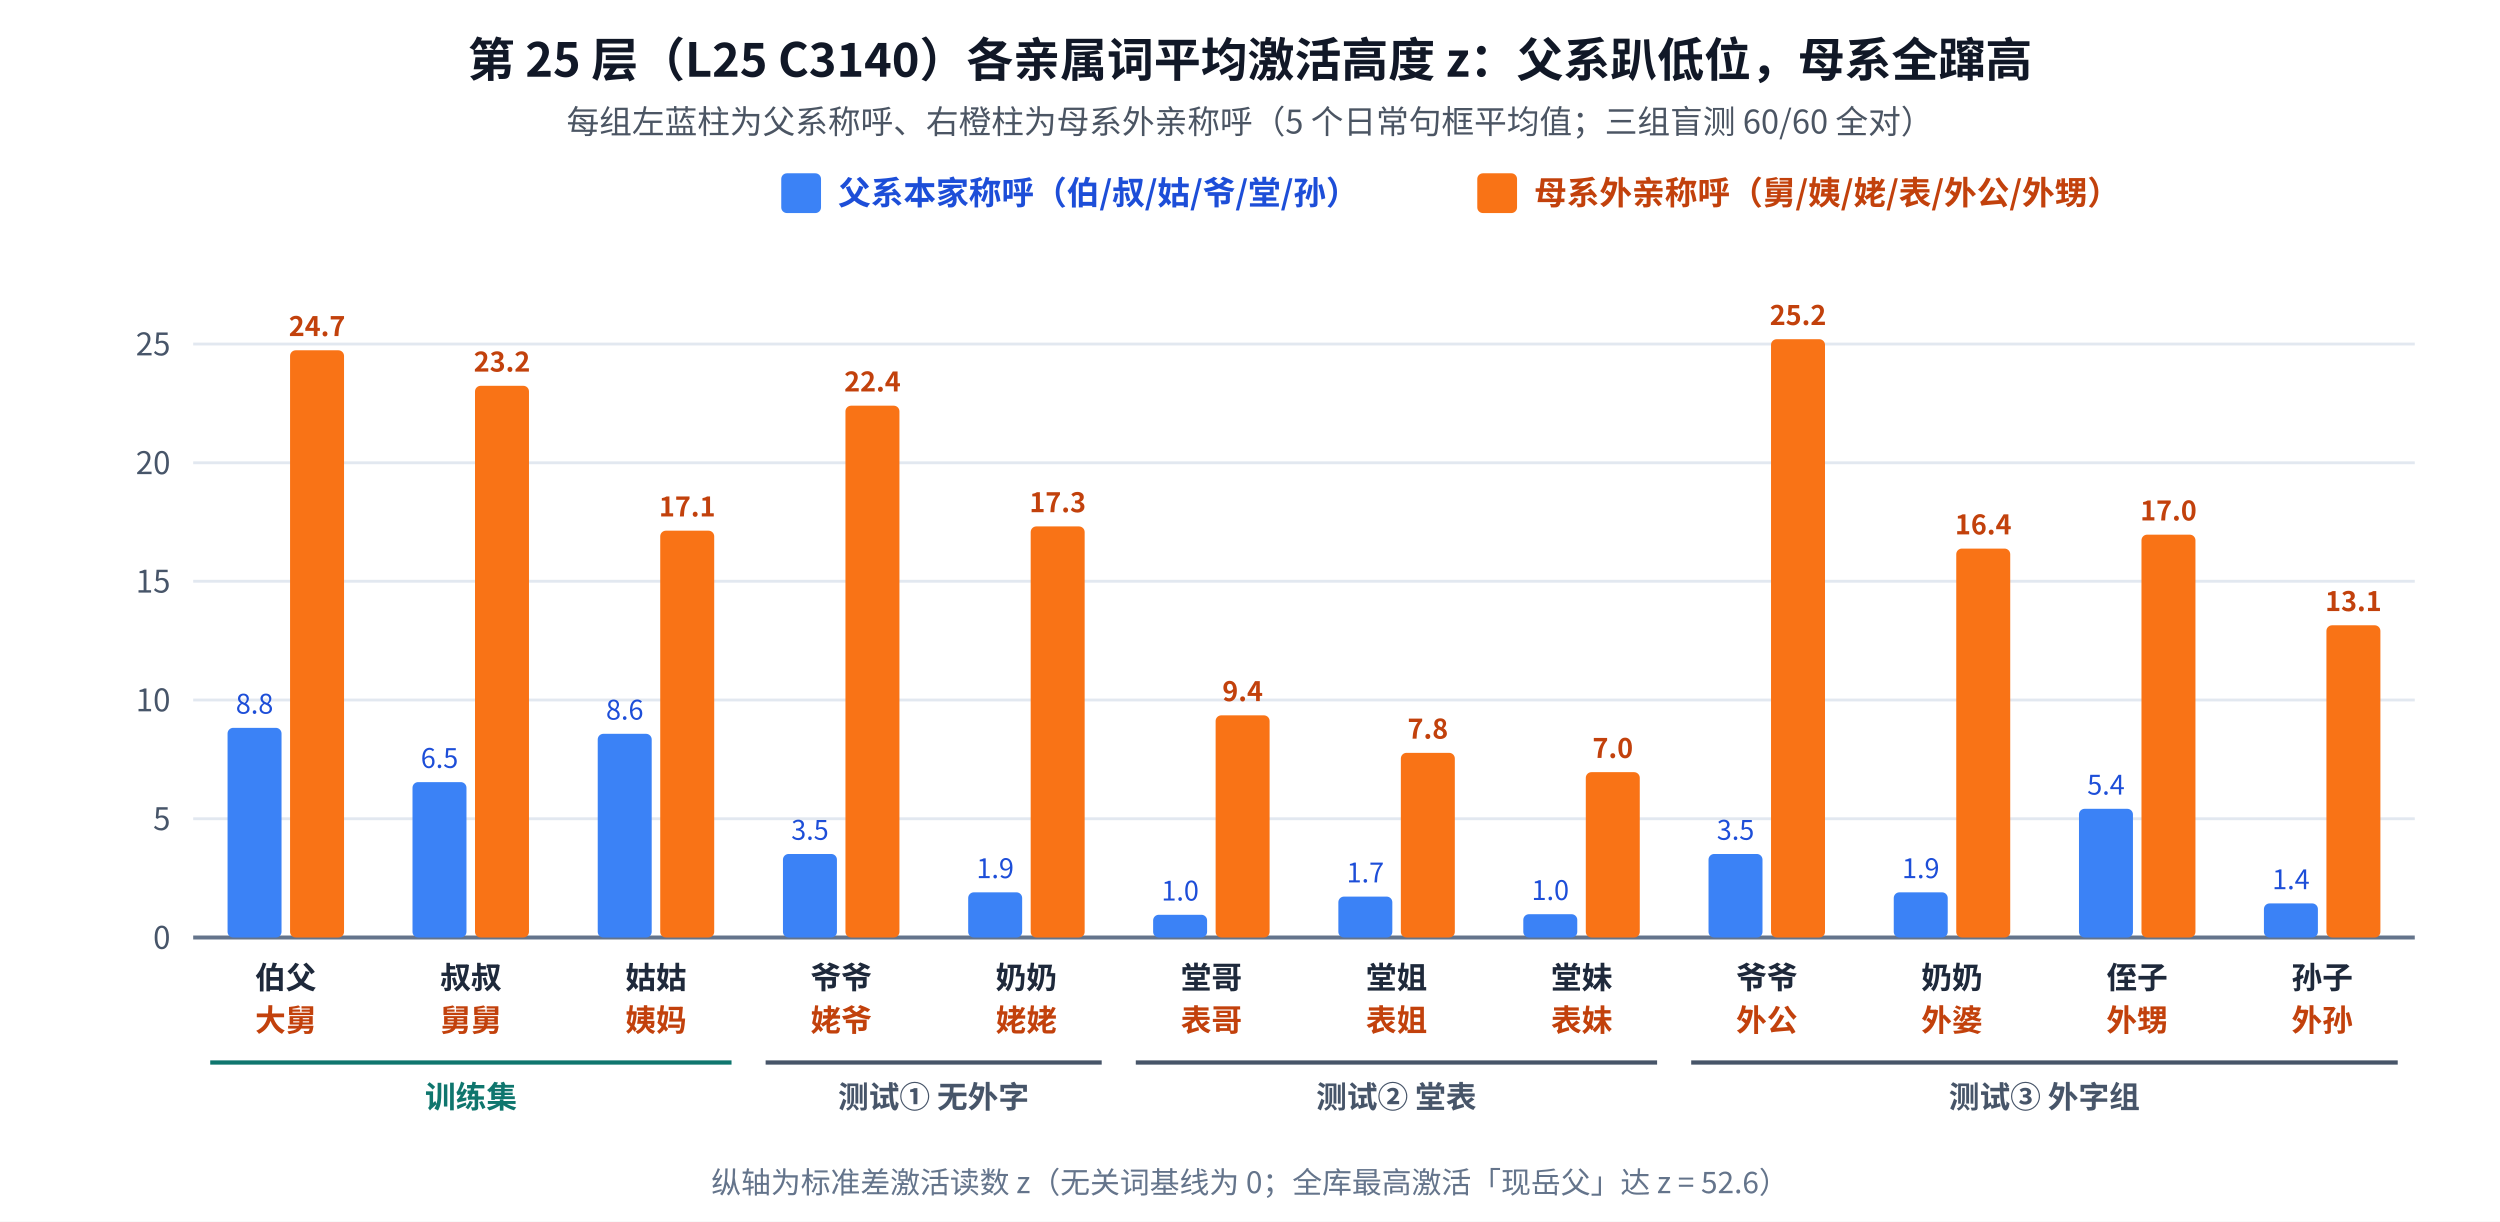
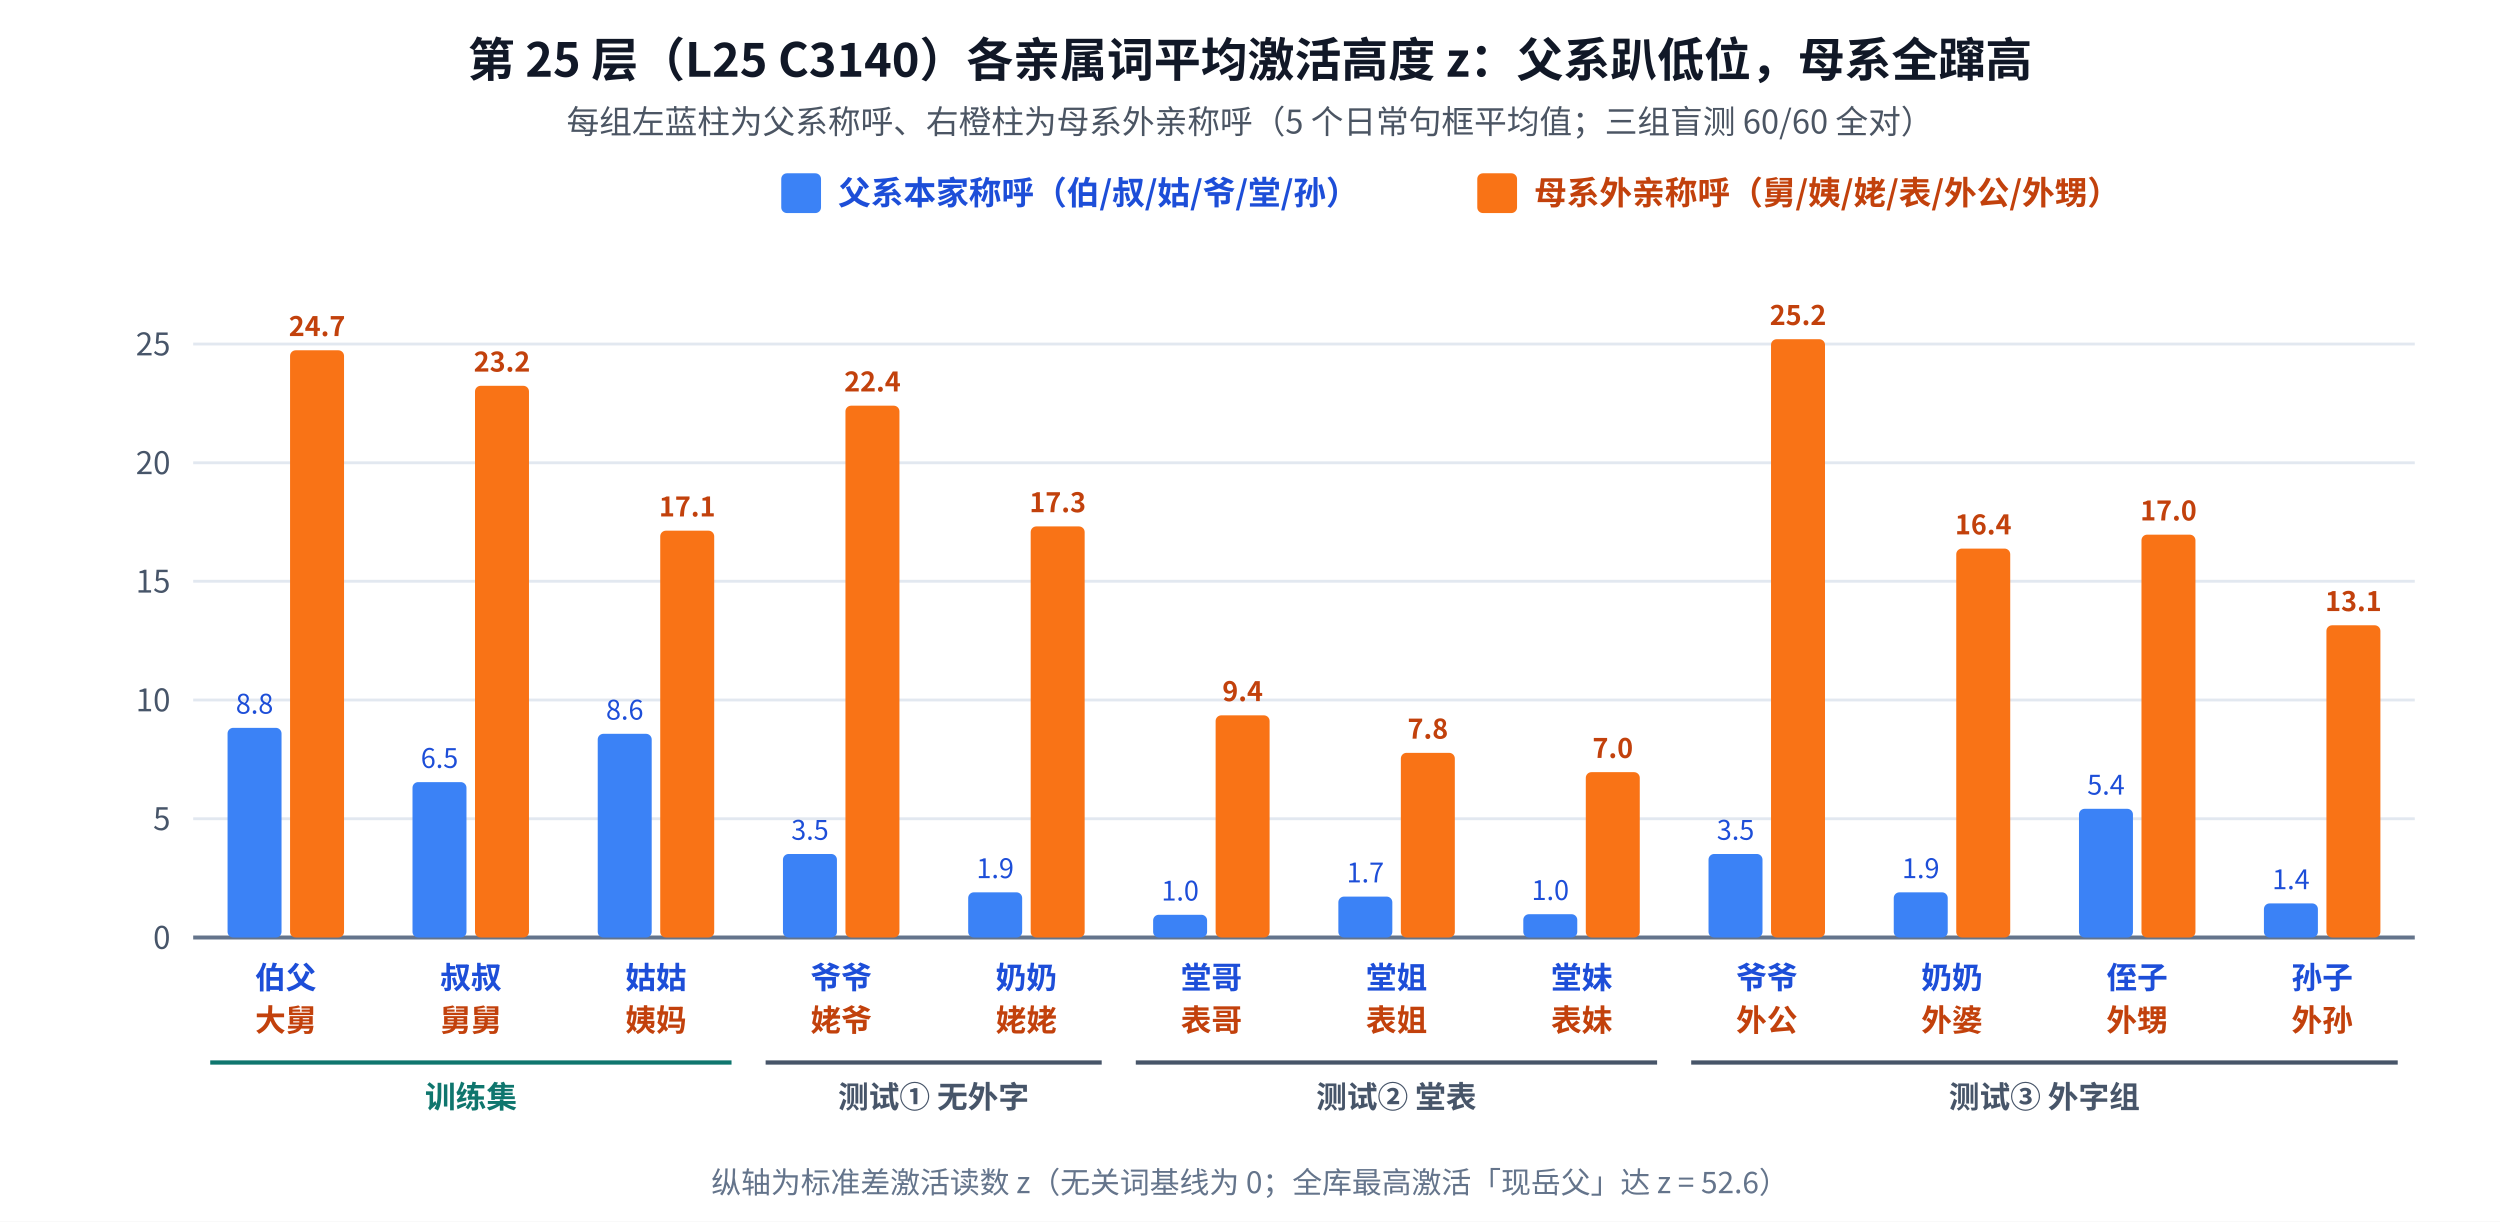
<svg xmlns="http://www.w3.org/2000/svg" viewBox="0 0 880 430" width="880" height="430" font-family="'WenQuanYi Micro Hei','Noto Sans CJK SC',sans-serif" style="background-color:#ffffff;">
  <rect width="880" height="430" fill="#ffffff" />
  <text x="440.0" y="27" text-anchor="middle" font-size="16.5" font-weight="bold" fill="#111827">第 25 层（L25 C3140）各亲属词平均激活高度 z：父系趴低位，母系全蹿高</text>
  <text x="440.0" y="47" text-anchor="middle" font-size="11.5" fill="#4b5563">每组左蓝柱为父系称呼、右橙柱为母系外亲称呼（5 个日常句框平均值；三组盲测 60/60 全对）</text>
  <rect x="275" y="61" width="14" height="14" rx="2" fill="#3b82f6" />
  <text x="295" y="72" font-size="11.5" font-weight="bold" fill="#1d4ed8">父系本家称呼（伯/叔/姑/爷/堂/孙）</text>
  <rect x="520" y="61" width="14" height="14" rx="2" fill="#f97316" />
  <text x="540" y="72" font-size="11.5" font-weight="bold" fill="#c2410c">母系外亲称呼（舅/姨/姥/表/外公/外甥）</text>
  <line x1="68.0" y1="330.0" x2="850.0" y2="330.0" stroke="#64748b" stroke-width="1.4" />
  <text x="60.0" y="334.0" text-anchor="end" font-size="11" fill="#475569">0</text>
  <line x1="68.0" y1="288.2" x2="850.0" y2="288.2" stroke="#e2e8f0" stroke-width="1" />
  <text x="60.0" y="292.2" text-anchor="end" font-size="11" fill="#475569">5</text>
  <line x1="68.0" y1="246.4" x2="850.0" y2="246.4" stroke="#e2e8f0" stroke-width="1" />
  <text x="60.0" y="250.4" text-anchor="end" font-size="11" fill="#475569">10</text>
  <line x1="68.0" y1="204.6" x2="850.0" y2="204.6" stroke="#e2e8f0" stroke-width="1" />
  <text x="60.0" y="208.6" text-anchor="end" font-size="11" fill="#475569">15</text>
  <line x1="68.0" y1="162.9" x2="850.0" y2="162.9" stroke="#e2e8f0" stroke-width="1" />
  <text x="60.0" y="166.9" text-anchor="end" font-size="11" fill="#475569">20</text>
  <line x1="68.0" y1="121.1" x2="850.0" y2="121.1" stroke="#e2e8f0" stroke-width="1" />
  <text x="60.0" y="125.1" text-anchor="end" font-size="11" fill="#475569">25</text>
  <rect x="80.1" y="256.2" width="19.0" height="73.8" rx="2" fill="#3b82f6" />
  <rect x="102.1" y="123.3" width="19.0" height="206.7" rx="2" fill="#f97316" />
  <text x="89.6" y="251.2" text-anchor="middle" font-size="9.5" fill="#1d4ed8">8.8</text>
  <text x="111.6" y="118.3" text-anchor="middle" font-size="9.5" font-weight="bold" fill="#c2410c">24.7</text>
-   <text x="100.583" y="348.0" text-anchor="middle" font-size="10.8" font-weight="bold" fill="#1e293b">伯父</text>
+   <text x="100.583" y="348.0" text-anchor="middle" font-size="10.8" font-weight="bold" fill="#1d4ed8">伯父</text>
  <text x="100.583" y="363.0" text-anchor="middle" font-size="10.8" font-weight="bold" fill="#c2410c">大舅</text>
  <rect x="145.2" y="275.3" width="19.0" height="54.7" rx="2" fill="#3b82f6" />
  <rect x="167.2" y="135.8" width="19.0" height="194.2" rx="2" fill="#f97316" />
  <text x="154.7" y="270.3" text-anchor="middle" font-size="9.5" fill="#1d4ed8">6.5</text>
  <text x="176.7" y="130.8" text-anchor="middle" font-size="9.5" font-weight="bold" fill="#c2410c">23.2</text>
-   <text x="165.75" y="348.0" text-anchor="middle" font-size="10.8" font-weight="bold" fill="#1e293b">叔叔</text>
+   <text x="165.75" y="348.0" text-anchor="middle" font-size="10.8" font-weight="bold" fill="#1d4ed8">叔叔</text>
  <text x="165.75" y="363.0" text-anchor="middle" font-size="10.8" font-weight="bold" fill="#c2410c">舅舅</text>
  <rect x="210.4" y="258.3" width="19.0" height="71.7" rx="2" fill="#3b82f6" />
  <rect x="232.4" y="186.8" width="19.0" height="143.2" rx="2" fill="#f97316" />
  <text x="219.9" y="253.3" text-anchor="middle" font-size="9.5" fill="#1d4ed8">8.6</text>
  <text x="241.9" y="181.8" text-anchor="middle" font-size="9.5" font-weight="bold" fill="#c2410c">17.1</text>
-   <text x="230.917" y="348.0" text-anchor="middle" font-size="10.8" font-weight="bold" fill="#1e293b">姑姑</text>
+   <text x="230.917" y="348.0" text-anchor="middle" font-size="10.8" font-weight="bold" fill="#1d4ed8">姑姑</text>
  <text x="230.917" y="363.0" text-anchor="middle" font-size="10.8" font-weight="bold" fill="#c2410c">姨妈</text>
  <rect x="275.6" y="300.6" width="19.0" height="29.4" rx="2" fill="#3b82f6" />
  <rect x="297.6" y="142.8" width="19.0" height="187.2" rx="2" fill="#f97316" />
  <text x="285.1" y="295.6" text-anchor="middle" font-size="9.5" fill="#1d4ed8">3.5</text>
  <text x="307.1" y="137.8" text-anchor="middle" font-size="9.5" font-weight="bold" fill="#c2410c">22.4</text>
-   <text x="296.083" y="348.0" text-anchor="middle" font-size="10.8" font-weight="bold" fill="#1e293b">爷爷</text>
+   <text x="296.083" y="348.0" text-anchor="middle" font-size="10.8" font-weight="bold" fill="#1d4ed8">爷爷</text>
  <text x="296.083" y="363.0" text-anchor="middle" font-size="10.8" font-weight="bold" fill="#c2410c">姥爷</text>
  <rect x="340.8" y="314.1" width="19.0" height="15.9" rx="2" fill="#3b82f6" />
  <rect x="362.8" y="185.3" width="19.0" height="144.7" rx="2" fill="#f97316" />
  <text x="350.3" y="309.1" text-anchor="middle" font-size="9.5" fill="#1d4ed8">1.9</text>
  <text x="372.3" y="180.3" text-anchor="middle" font-size="9.5" font-weight="bold" fill="#c2410c">17.3</text>
-   <text x="361.25" y="348.0" text-anchor="middle" font-size="10.8" font-weight="bold" fill="#1e293b">奶奶</text>
+   <text x="361.25" y="348.0" text-anchor="middle" font-size="10.8" font-weight="bold" fill="#1d4ed8">奶奶</text>
  <text x="361.25" y="363.0" text-anchor="middle" font-size="10.8" font-weight="bold" fill="#c2410c">姥姥</text>
  <rect x="405.9" y="322.0" width="19.0" height="8.0" rx="2" fill="#3b82f6" />
  <rect x="427.9" y="251.8" width="19.0" height="78.2" rx="2" fill="#f97316" />
  <text x="415.4" y="317.0" text-anchor="middle" font-size="9.5" fill="#1d4ed8">1.0</text>
  <text x="437.4" y="246.8" text-anchor="middle" font-size="9.5" font-weight="bold" fill="#c2410c">9.4</text>
-   <text x="426.417" y="348.0" text-anchor="middle" font-size="10.8" font-weight="bold" fill="#1e293b">堂哥</text>
+   <text x="426.417" y="348.0" text-anchor="middle" font-size="10.8" font-weight="bold" fill="#1d4ed8">堂哥</text>
  <text x="426.417" y="363.0" text-anchor="middle" font-size="10.8" font-weight="bold" fill="#c2410c">表哥</text>
  <rect x="471.1" y="315.6" width="19.0" height="14.4" rx="2" fill="#3b82f6" />
  <rect x="493.1" y="265.0" width="19.0" height="65.0" rx="2" fill="#f97316" />
  <text x="480.6" y="310.6" text-anchor="middle" font-size="9.5" fill="#1d4ed8">1.7</text>
  <text x="502.6" y="260.0" text-anchor="middle" font-size="9.5" font-weight="bold" fill="#c2410c">7.8</text>
-   <text x="491.583" y="348.0" text-anchor="middle" font-size="10.8" font-weight="bold" fill="#1e293b">堂姐</text>
+   <text x="491.583" y="348.0" text-anchor="middle" font-size="10.8" font-weight="bold" fill="#1d4ed8">堂姐</text>
  <text x="491.583" y="363.0" text-anchor="middle" font-size="10.8" font-weight="bold" fill="#c2410c">表姐</text>
  <rect x="536.2" y="321.8" width="19.0" height="8.2" rx="2" fill="#3b82f6" />
  <rect x="558.2" y="271.8" width="19.0" height="58.2" rx="2" fill="#f97316" />
  <text x="545.7" y="316.8" text-anchor="middle" font-size="9.5" fill="#1d4ed8">1.0</text>
  <text x="567.7" y="266.8" text-anchor="middle" font-size="9.5" font-weight="bold" fill="#c2410c">7.0</text>
-   <text x="556.75" y="348.0" text-anchor="middle" font-size="10.8" font-weight="bold" fill="#1e293b">堂妹</text>
+   <text x="556.75" y="348.0" text-anchor="middle" font-size="10.8" font-weight="bold" fill="#1d4ed8">堂妹</text>
  <text x="556.75" y="363.0" text-anchor="middle" font-size="10.8" font-weight="bold" fill="#c2410c">表妹</text>
  <rect x="601.4" y="300.6" width="19.0" height="29.4" rx="2" fill="#3b82f6" />
  <rect x="623.4" y="119.4" width="19.0" height="210.6" rx="2" fill="#f97316" />
  <text x="610.9" y="295.6" text-anchor="middle" font-size="9.5" fill="#1d4ed8">3.5</text>
  <text x="632.9" y="114.4" text-anchor="middle" font-size="9.5" font-weight="bold" fill="#c2410c">25.2</text>
-   <text x="621.917" y="348.0" text-anchor="middle" font-size="10.8" font-weight="bold" fill="#1e293b">爷爷</text>
+   <text x="621.917" y="348.0" text-anchor="middle" font-size="10.8" font-weight="bold" fill="#1d4ed8">爷爷</text>
  <text x="621.917" y="363.0" text-anchor="middle" font-size="10.8" font-weight="bold" fill="#c2410c">外公</text>
  <rect x="666.6" y="314.1" width="19.0" height="15.9" rx="2" fill="#3b82f6" />
  <rect x="688.6" y="193.1" width="19.0" height="136.9" rx="2" fill="#f97316" />
  <text x="676.1" y="309.1" text-anchor="middle" font-size="9.5" fill="#1d4ed8">1.9</text>
  <text x="698.1" y="188.1" text-anchor="middle" font-size="9.5" font-weight="bold" fill="#c2410c">16.4</text>
-   <text x="687.083" y="348.0" text-anchor="middle" font-size="10.8" font-weight="bold" fill="#1e293b">奶奶</text>
+   <text x="687.083" y="348.0" text-anchor="middle" font-size="10.8" font-weight="bold" fill="#1d4ed8">奶奶</text>
  <text x="687.083" y="363.0" text-anchor="middle" font-size="10.8" font-weight="bold" fill="#c2410c">外婆</text>
  <rect x="731.8" y="284.7" width="19.0" height="45.3" rx="2" fill="#3b82f6" />
  <rect x="753.8" y="188.2" width="19.0" height="141.8" rx="2" fill="#f97316" />
  <text x="741.3" y="279.7" text-anchor="middle" font-size="9.5" fill="#1d4ed8">5.4</text>
  <text x="763.3" y="183.2" text-anchor="middle" font-size="9.5" font-weight="bold" fill="#c2410c">17.0</text>
-   <text x="752.25" y="348.0" text-anchor="middle" font-size="10.8" font-weight="bold" fill="#1e293b">侄子</text>
+   <text x="752.25" y="348.0" text-anchor="middle" font-size="10.8" font-weight="bold" fill="#1d4ed8">侄子</text>
  <text x="752.25" y="363.0" text-anchor="middle" font-size="10.8" font-weight="bold" fill="#c2410c">外甥</text>
  <rect x="796.9" y="318.0" width="19.0" height="12.0" rx="2" fill="#3b82f6" />
  <rect x="818.9" y="220.1" width="19.0" height="109.9" rx="2" fill="#f97316" />
  <text x="806.4" y="313.0" text-anchor="middle" font-size="9.5" fill="#1d4ed8">1.4</text>
  <text x="828.4" y="215.1" text-anchor="middle" font-size="9.5" font-weight="bold" fill="#c2410c">13.1</text>
-   <text x="817.417" y="348.0" text-anchor="middle" font-size="10.8" font-weight="bold" fill="#1e293b">孙子</text>
+   <text x="817.417" y="348.0" text-anchor="middle" font-size="10.8" font-weight="bold" fill="#1d4ed8">孙子</text>
  <text x="817.417" y="363.0" text-anchor="middle" font-size="10.8" font-weight="bold" fill="#c2410c">外孙</text>
  <line x1="74.0" y1="374.0" x2="257.5" y2="374.0" stroke="#0f766e" stroke-width="1.5" />
  <text x="165.8" y="390.0" text-anchor="middle" font-size="10.8" font-weight="bold" fill="#0f766e">训练集</text>
  <line x1="269.5" y1="374.0" x2="387.8" y2="374.0" stroke="#475569" stroke-width="1.5" />
  <text x="328.6" y="390.0" text-anchor="middle" font-size="10.8" font-weight="bold" fill="#475569">测试① 无外字</text>
  <line x1="399.8" y1="374.0" x2="583.3" y2="374.0" stroke="#475569" stroke-width="1.5" />
  <text x="491.5" y="390.0" text-anchor="middle" font-size="10.8" font-weight="bold" fill="#475569">测试② 堂表</text>
  <line x1="595.3" y1="374.0" x2="844.0" y2="374.0" stroke="#475569" stroke-width="1.5" />
  <text x="719.6" y="390.0" text-anchor="middle" font-size="10.8" font-weight="bold" fill="#475569">测试③ 外字组</text>
  <text x="440.0" y="420" text-anchor="middle" font-size="10.5" fill="#64748b">纵轴为标准差激活读数 z（无关词基线为 0；全库最高激活「现岳父」达 z = 52.6）</text>
</svg>
